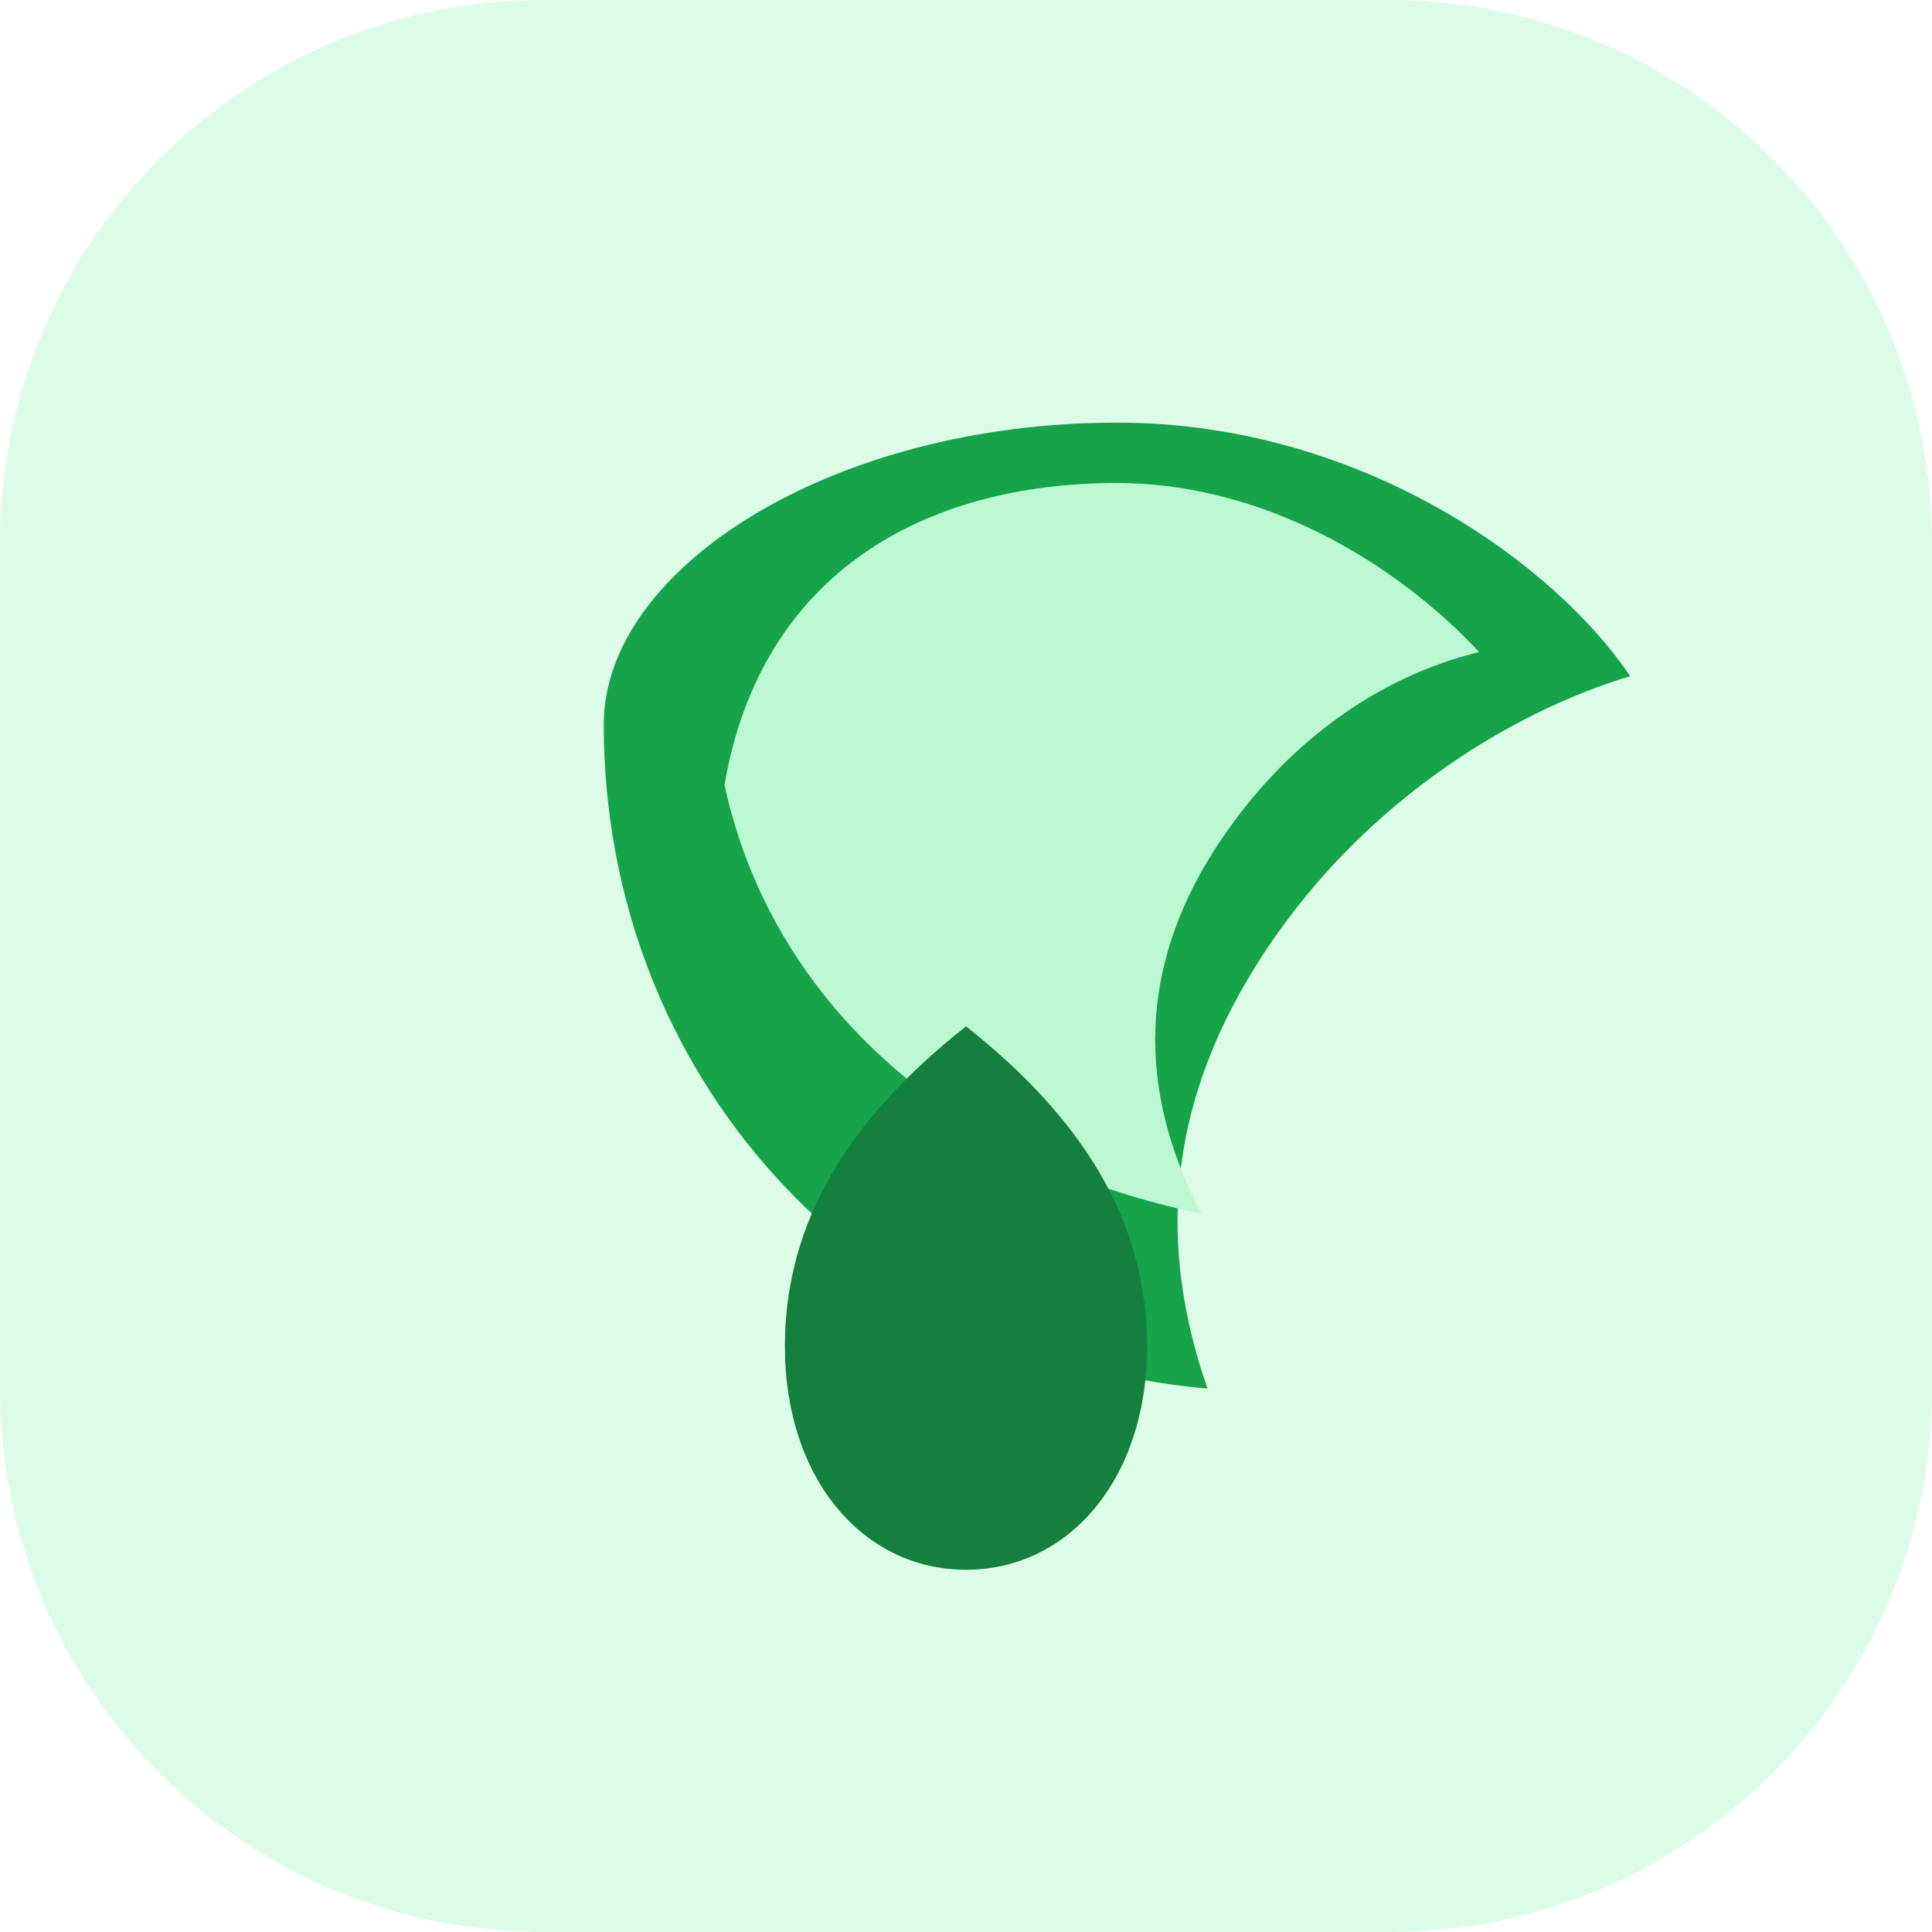
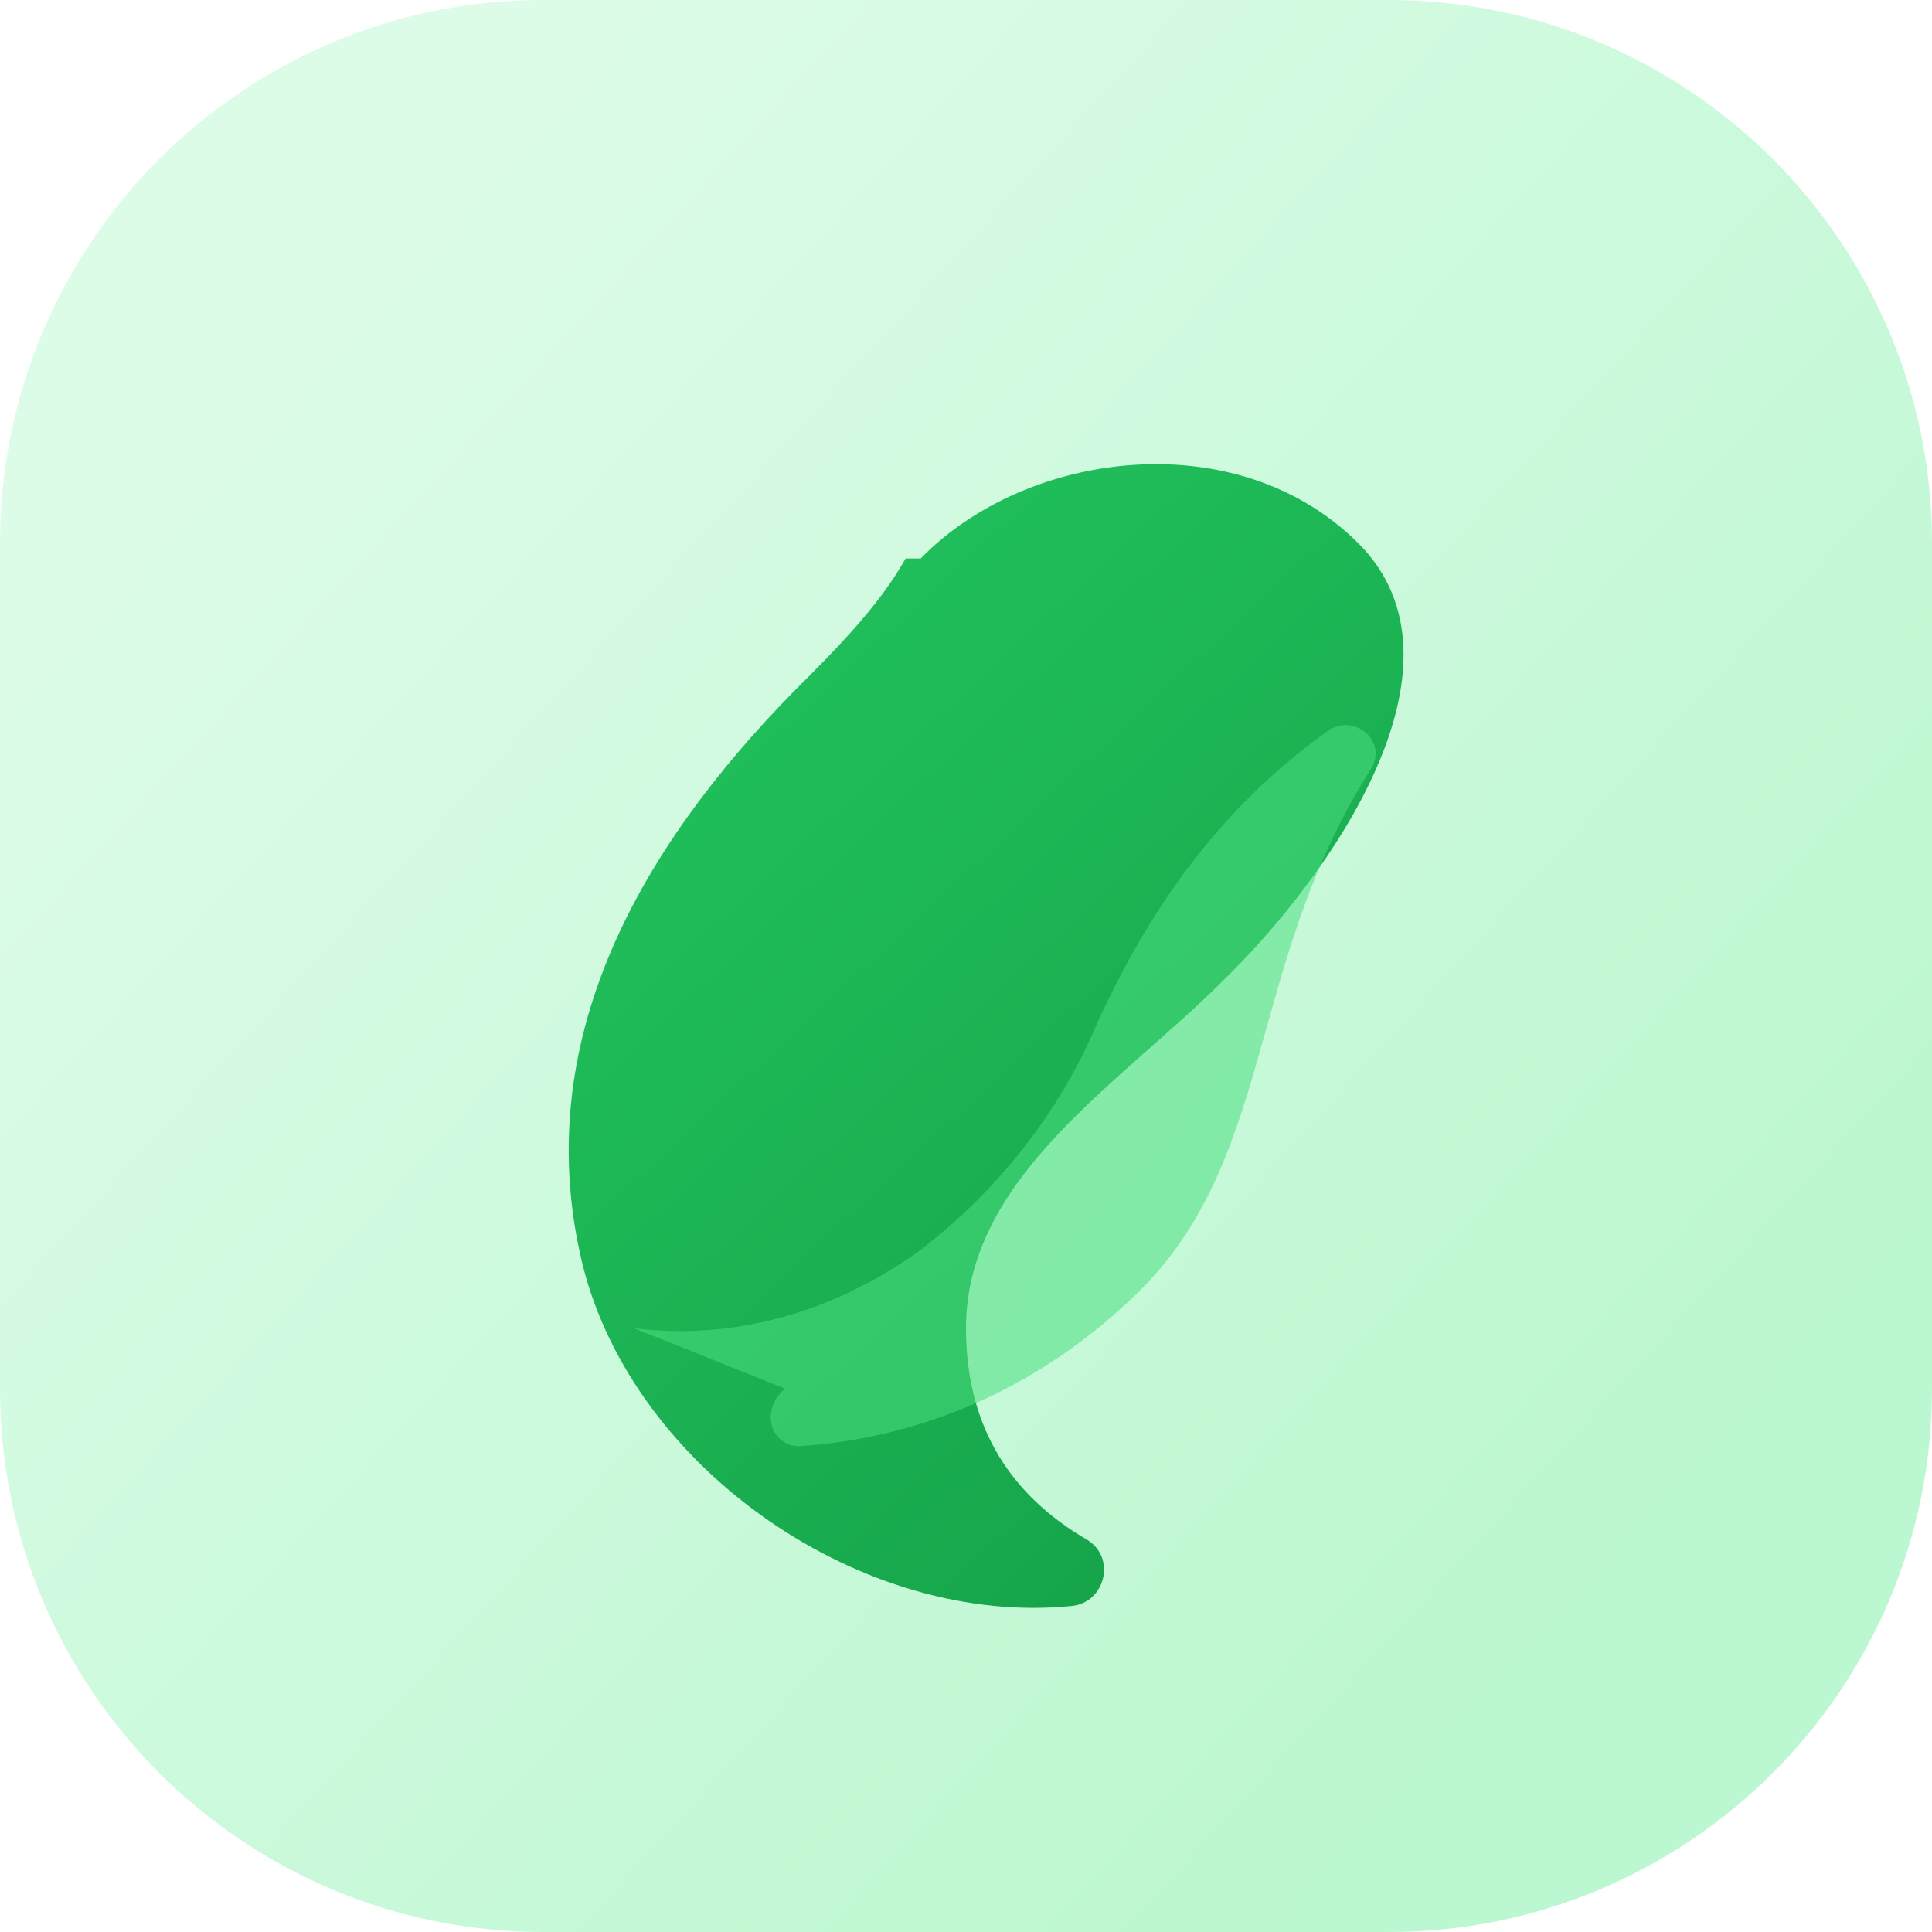
<svg xmlns="http://www.w3.org/2000/svg" viewBox="0 0 64 64" width="128" height="128" fill="none">
-   <rect width="64" height="64" rx="18" fill="#dcfce7" />
-   <path fill="#16a34a" d="M20 24c0 11.6 8.5 21 20 22-1.6-4.6-1.4-9.2 1.6-14 3.3-5.3 8.4-8.4 12.4-9.6C51.6 18.8 45.2 14 37 14 27.6 14 20 18.8 20 24z" />
-   <path fill="#bbf7d0" d="M24 26c1.6 7.4 7.8 12.6 15.8 14.2-2.2-4.2-2-8.2.4-12 2.3-3.6 5.5-5.8 8.8-6.6C46.2 18.6 41.8 16 37 16c-6.4 0-11.8 3-13 10z" />
-   <path fill="#15803d" d="M32 34c-3.8 3-6 6.4-6 10.6 0 4.4 2.6 7.4 6 7.4s6-3 6-7.4C38 40.4 35.8 37 32 34z" />
+   <defs>
+     <linearGradient id="garden-bg" x1="10" y1="12" x2="54" y2="52" gradientUnits="userSpaceOnUse">
+       <stop offset="0" stop-color="#dcfce7" />
+       <stop offset="1" stop-color="#bbf7d0" />
+     </linearGradient>
+     <linearGradient id="garden-leaf" x1="20" y1="18" x2="46" y2="46" gradientUnits="userSpaceOnUse">
+       <stop offset="0" stop-color="#22c55e" />
+       <stop offset="1" stop-color="#16a34a" />
+     </linearGradient>
+   </defs>
+   <rect width="64" height="64" rx="18" fill="url(#garden-bg)" />
+   <path d="M30.5 18.5C34 14.9 41 14 45 18c4 4-.9 11-4.5 14.5-3.4 3.4-8.5 6.5-8.5 11.5 0 3.4 1.6 5.6 4 7 1 .6.6 2.1-.5 2.2-6.9.7-14.5-4.5-16.2-11.3-1.8-7.4 1.9-13.8 7-19 1.4-1.4 2.8-2.8 3.7-4.4Z" fill="url(#garden-leaf)" />
+   <path d="M21 44c3.3.4 6.6-.5 9.5-2.6 2.6-2 4.6-4.6 5.8-7.4 1.8-4 4.2-7.3 7.7-9.8.9-.6 2 .4 1.4 1.3-4.2 6.6-3.1 13.1-8 17.6-3.1 2.9-6.8 4.5-10.8 4.8-1 .1-1.5-1.1-.6-1.9Z" fill="#4ade80" opacity=".55" />
</svg>
